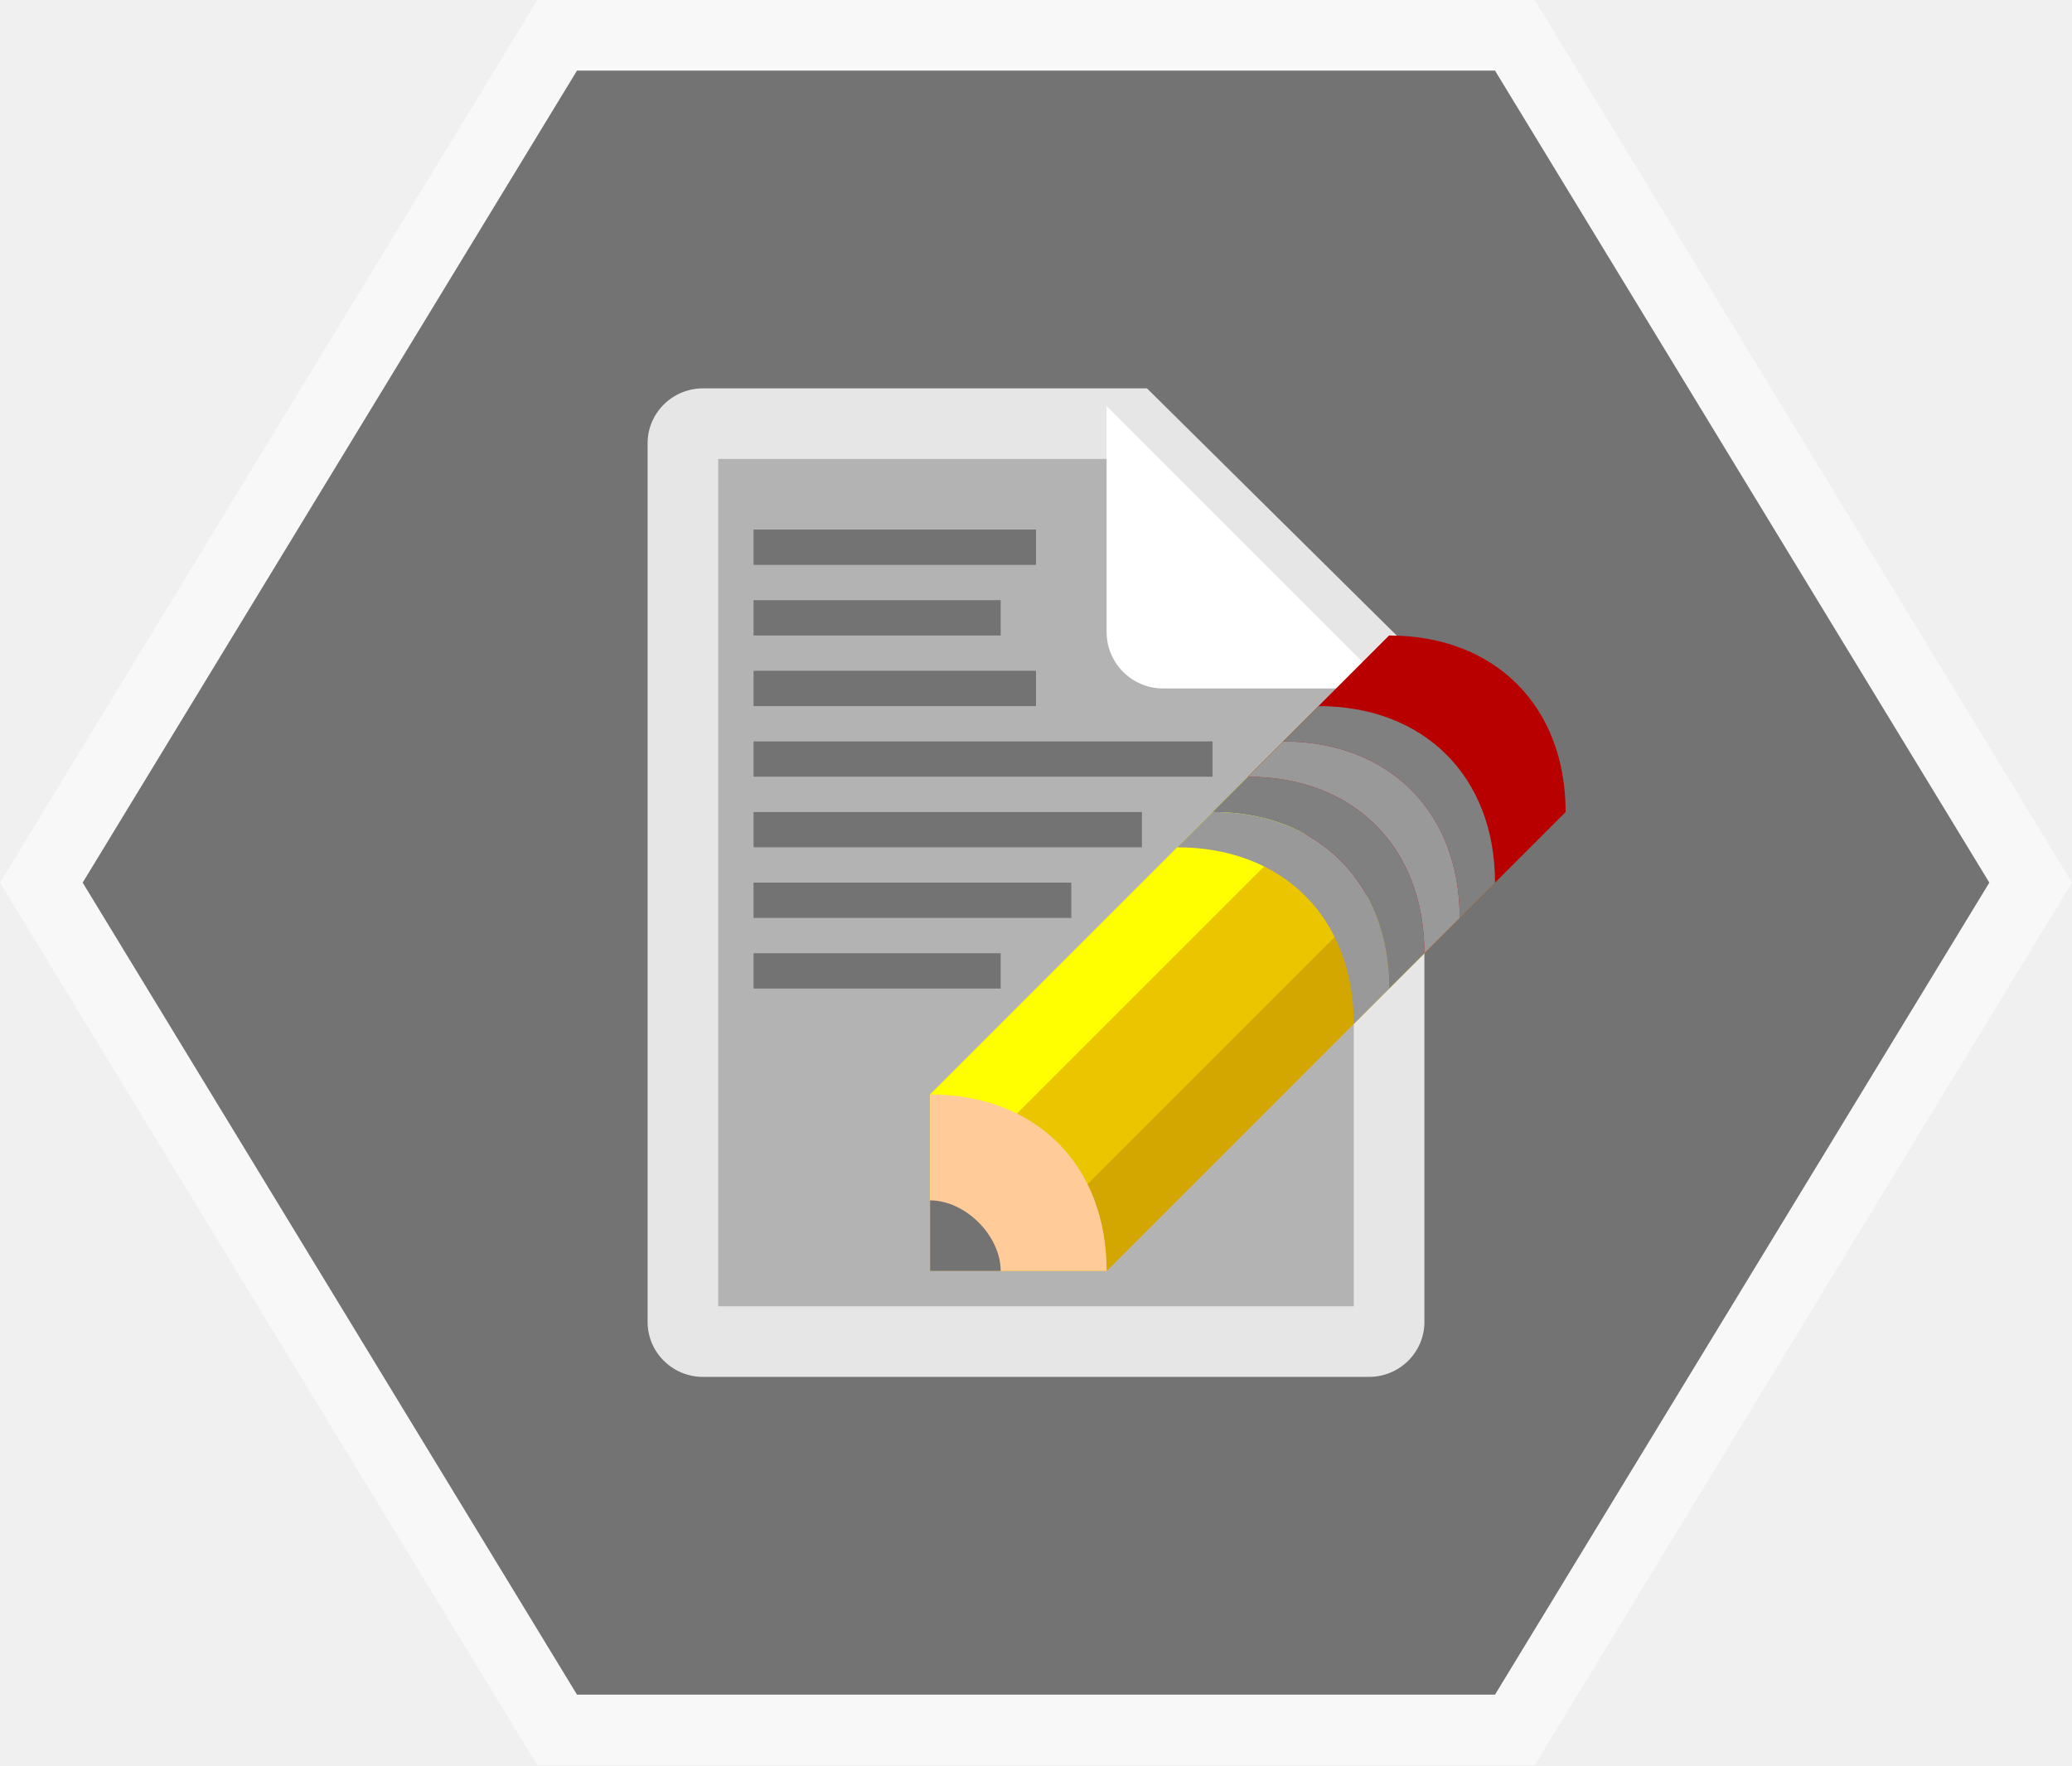
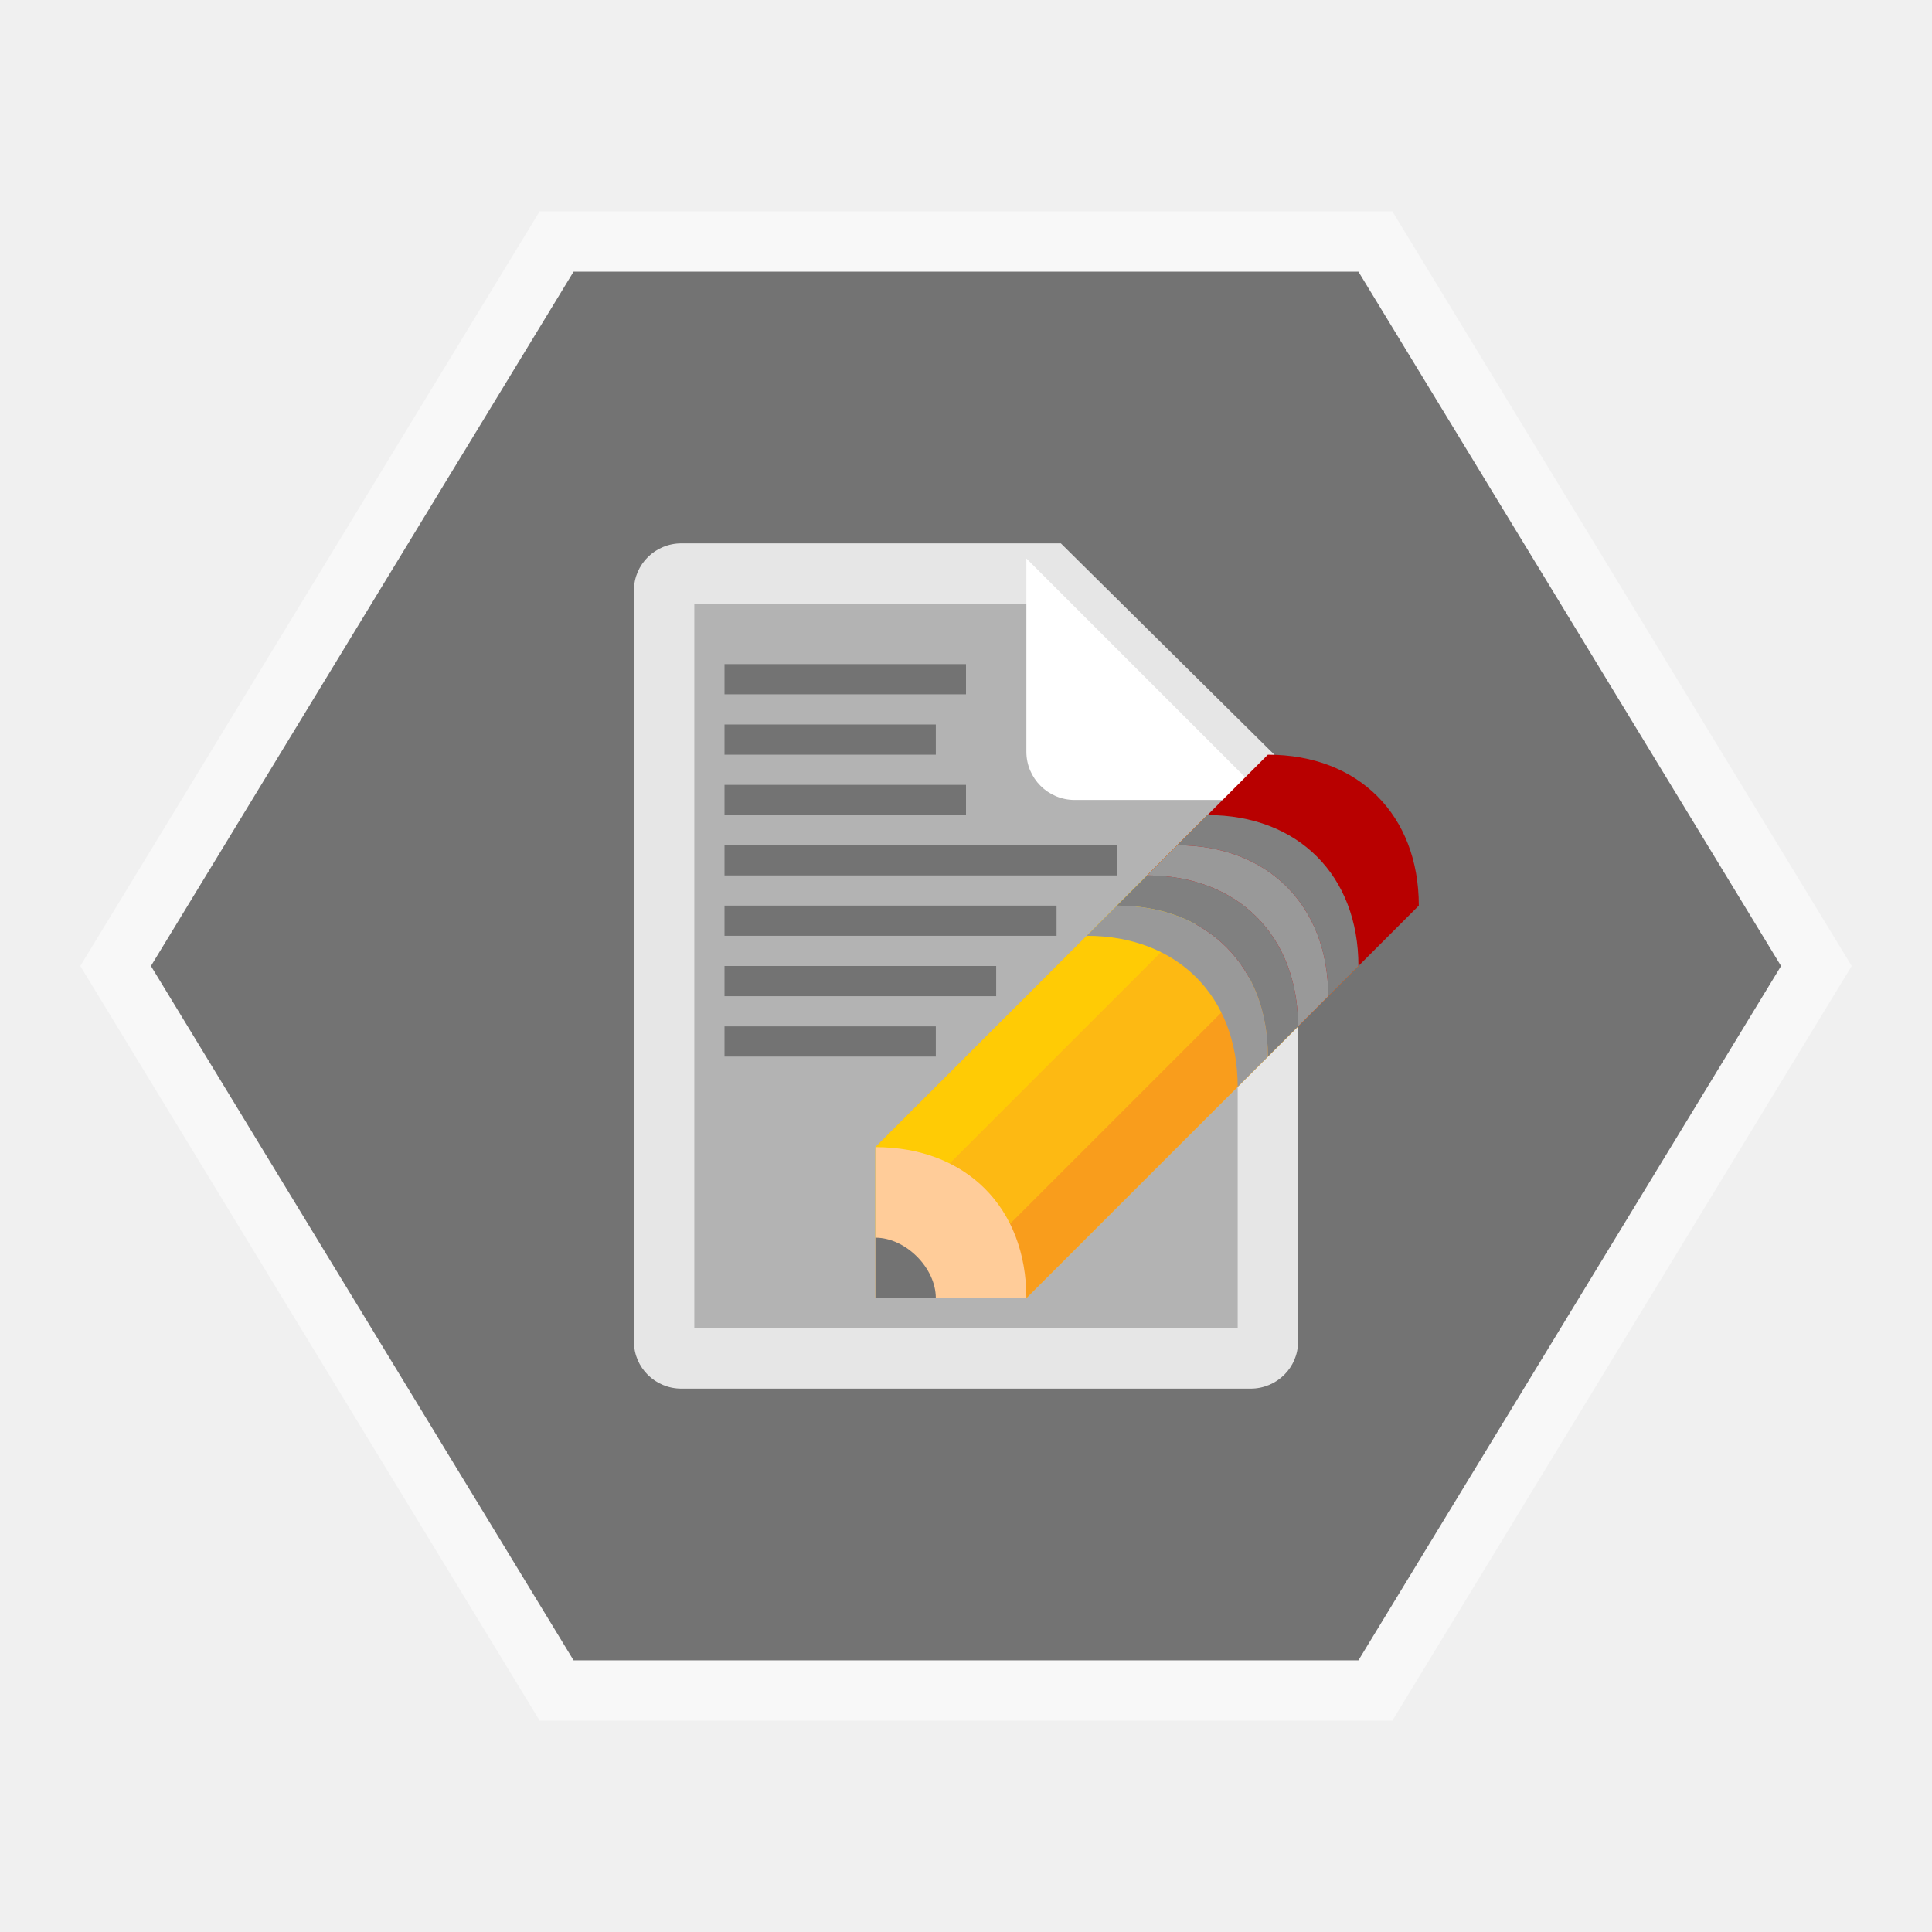
- <svg xmlns="http://www.w3.org/2000/svg" viewBox="0 0 312.974 266.667" height="266.667" width="312.974" xml:space="preserve" id="svg2" version="1.1">
-   <defs id="defs6">
-     <clipPath id="clipPath18" clipPathUnits="userSpaceOnUse">
-       <path id="path16" d="M 0,256 H 256 V 0 H 0 Z" />
-     </clipPath>
-     <clipPath id="clipPath26" clipPathUnits="userSpaceOnUse">
-       <path id="path24" d="M 10.634,228 H 245.365 V 28 H 10.634 Z" />
-     </clipPath>
-     <clipPath id="clipPath46" clipPathUnits="userSpaceOnUse">
-       <path id="path44" d="M 0,256 H 256 V 0 H 0 Z" />
-     </clipPath>
-   </defs>
-   <g transform="matrix(1.333333,0,0,-1.333333,-14.17933,304)" id="g10">
-     <g id="g12">
-       <g clip-path="url(#clipPath18)" id="g14">
-         <g id="g20">
-           <g id="g22" />
-           <g id="g34">
-             <g style="opacity:0.5" id="g32" clip-path="url(#clipPath26)">
-               <g id="g30" transform="translate(184.4961,228)">
-                 <path id="path28" style="fill:#ffffff;fill-opacity:1;fill-rule:nonzero;stroke:none" d="m 0,0 h -4.496 -104 -4.496 l -2.338,-3.84 -56,-92 -2.532,-4.16 2.532,-4.159 56,-92 2.338,-3.841 h 4.496 104 H 0 l 2.338,3.841 56,92 2.531,4.159 -2.531,4.16 -56,92 z" />
-               </g>
-             </g>
-           </g>
-         </g>
-       </g>
-     </g>
-     <g transform="translate(180,220)" id="g36">
-       <path id="path38" style="fill:#737373;fill-opacity:1;fill-rule:nonzero;stroke:none" d="m 0,0 h -104 l -56,-92 56,-92 H 0 l 56,92 z" />
-     </g>
-     <g id="g40">
-       <g clip-path="url(#clipPath46)" id="g42">
-         <g transform="translate(140.5713,184)" id="g48">
-           <path id="path50" style="fill:#e6e6e6;fill-opacity:1;fill-rule:nonzero;stroke:none" d="m 0,0 h -50.286 c -3.472,0 -6.285,-2.785 -6.285,-6.222 v -99.555 c 0,-3.439 2.813,-6.223 6.285,-6.223 h 75.429 c 3.473,0 6.286,2.784 6.286,6.223 v 74.666 z" />
-         </g>
-         <g transform="translate(137.1377,176)" id="g52">
-           <path id="path54" style="fill:#b3b3b3;fill-opacity:1;fill-rule:nonzero;stroke:none" d="M 0,0 26.862,-26.401 V -96 h -72 V 0 Z" />
-         </g>
-         <g transform="translate(155.2129,150)" id="g56">
-           <path id="path58" style="fill:#ffffff;fill-opacity:1;fill-rule:nonzero;stroke:none" d="m 0,0 h -12.813 c -3.536,0 -6.4,2.864 -6.4,6.4 V 19.2 32 l 32,-32 z" />
-         </g>
-         <g transform="translate(116,84)" id="g60">
-           <path id="path62" style="fill:#eac500;fill-opacity:1;fill-rule:nonzero;stroke:none" d="M 0,0 V 20 L 44,64 64,44 20,0 Z" />
-         </g>
-         <g transform="translate(124,84)" id="g64">
-           <path id="path66" style="fill:#d4a600;fill-opacity:1;fill-rule:nonzero;stroke:none" d="M 0,0 H 12 L 56,44 H 44 Z" />
-         </g>
-         <g transform="translate(116,92)" id="g68">
-           <path id="path70" style="fill:#ffff00;fill-opacity:1;fill-rule:nonzero;stroke:none" d="M 0,0 44,44 V 56 L 0,12 Z" />
-         </g>
-         <g transform="translate(168,156)" id="g72">
-           <path id="path74" style="fill:#b80000;fill-opacity:1;fill-rule:nonzero;stroke:none" d="M 0,0 -16,-16 4,-36 20,-20 C 20,-8 12,0 0,0" />
-         </g>
-         <g transform="translate(116,104)" id="g76">
-           <path id="path78" style="fill:#ffcc99;fill-opacity:1;fill-rule:nonzero;stroke:none" d="M 0,0 C 12,0 20,-8 20,-20 H 0 Z" />
-         </g>
-         <g transform="translate(116,92)" id="g80">
-           <path id="path82" style="fill:#737373;fill-opacity:1;fill-rule:nonzero;stroke:none" d="M 0,0 C 4,0 8,-4 8,-8 H 0 Z" />
-         </g>
-         <g transform="translate(160,148)" id="g84">
-           <path id="path86" style="fill:#808080;fill-opacity:1;fill-rule:nonzero;stroke:none" d="m 0,0 -4,-4 c 12,0 20,-8 20,-20 l 4,4 C 20,-8 12,0 0,0" />
-         </g>
-         <g transform="translate(152,140)" id="g88">
-           <path id="path90" style="fill:#808080;fill-opacity:1;fill-rule:nonzero;stroke:none" d="m 0,0 -4,-4 c 12,0 20,-8 20,-20 l 4,4 C 20,-8 12,0 0,0" />
-         </g>
-         <g transform="translate(148,136)" id="g92">
-           <path id="path94" style="fill:#999999;fill-opacity:1;fill-rule:nonzero;stroke:none" d="m 0,0 -4,-4 c 12,0 20,-8 20,-20 l 4,4 C 20,-8 12,0 0,0" />
-         </g>
-         <g transform="translate(156,144)" id="g96">
-           <path id="path98" style="fill:#999999;fill-opacity:1;fill-rule:nonzero;stroke:none" d="m 0,0 -4,-4 c 12,0 20,-8 20,-20 l 4,4 C 20,-8 12,0 0,0" />
-         </g>
-         <path id="path100" style="fill:#737373;fill-opacity:1;fill-rule:nonzero;stroke:none" d="M 128,164 H 96 v 4 h 32 z" />
-         <path id="path102" style="fill:#737373;fill-opacity:1;fill-rule:nonzero;stroke:none" d="M 124,156 H 96 v 4 h 28 z" />
-         <path id="path104" style="fill:#737373;fill-opacity:1;fill-rule:nonzero;stroke:none" d="M 128,148 H 96 v 4 h 32 z" />
-         <path id="path106" style="fill:#737373;fill-opacity:1;fill-rule:nonzero;stroke:none" d="M 148,140 H 96 v 4 h 52 z" />
-         <path id="path108" style="fill:#737373;fill-opacity:1;fill-rule:nonzero;stroke:none" d="M 140,132 H 96 v 4 h 44 z" />
-         <path id="path110" style="fill:#737373;fill-opacity:1;fill-rule:nonzero;stroke:none" d="M 132,124 H 96 v 4 h 36 z" />
-         <path id="path112" style="fill:#737373;fill-opacity:1;fill-rule:nonzero;stroke:none" d="M 124,116 H 96 v 4 h 28 z" />
-       </g>
-     </g>
+ <svg xmlns="http://www.w3.org/2000/svg" version="1.1" id="Layer_1" x="0px" y="0px" viewBox="0 0 256 256" style="enable-background:new 0 0 256 256;" xml:space="preserve">
+   <path style="opacity:0.5;fill:#FFFFFF;" d="M184.496,28H180H76h-4.496l-2.338,3.84l-56,92L10.634,128l2.532,4.16l56,92l2.338,3.84  H76h104h4.496l2.338-3.84l56-92l2.532-4.16l-2.532-4.16l-56-92L184.496,28L184.496,28z" />
+   <polygon style="fill:#737373;" points="180,36 76,36 20,128 76,220 180,220 236,128 " />
+   <path style="fill:#E6E6E6;" d="M140.571,72H90.286C86.813,72,84,74.784,84,78.222v99.556c0,3.438,2.813,6.222,6.286,6.222h75.429  c3.473,0,6.286-2.784,6.286-6.222v-74.667L140.571,72z" />
+   <g>
+     <polyline style="fill:#B3B3B3;" points="137.138,80 164,106.401 164,176 92,176 92,80 137.138,80  " />
+     <path style="fill:#FFFFFF;" d="M155.213,106H142.4c-3.536,0-6.4-2.864-6.4-6.4V86.8V74l32,32H155.213z" />
  </g>
+   <polygon style="fill:#FDB913;" points="116,172 116,152 160,108 180,128 136,172 " />
+   <polygon style="fill:#F99D1C;" points="124,172 136,172 180,128 168,128 " />
+   <polygon style="fill:#FFCB05;" points="116,164 160,120 160,108 116,152 " />
+   <path style="fill:#B80000;" d="M168,100l-16,16l20,20l16-16C188,108,180,100,168,100z" />
+   <path id="path4521" style="fill:#FFCC99;" d="M116,152c12,0,20,8,20,20h-20V152z" />
+   <path id="path4521_1_" style="fill:#737373;" d="M116,164c4,0,8,4,8,8h-8V164z" />
+   <path style="fill:#808080;" d="M160,108l-4,4c12,0,20,8,20,20l4-4C180,116,172,108,160,108z" />
+   <path style="fill:#808080;" d="M152,116l-4,4c12,0,20,8,20,20l4-4C172,124,164,116,152,116z" />
+   <path style="fill:#999999;" d="M148,120l-4,4c12,0,20,8,20,20l4-4C168,128,160,120,148,120z" />
+   <path style="fill:#999999;" d="M156,112l-4,4c12,0,20,8,20,20l4-4C176,120,168,112,156,112z" />
+   <rect x="96" y="88" style="fill:#737373;" width="32" height="4" />
+   <rect x="96" y="96" style="fill:#737373;" width="28" height="4" />
+   <rect x="96" y="104" style="fill:#737373;" width="32" height="4" />
+   <rect x="96" y="112" style="fill:#737373;" width="52" height="4" />
+   <rect x="96" y="120" style="fill:#737373;" width="44" height="4" />
+   <rect x="96" y="128" style="fill:#737373;" width="36" height="4" />
+   <rect x="96" y="136" style="fill:#737373;" width="28" height="4" />
</svg>
